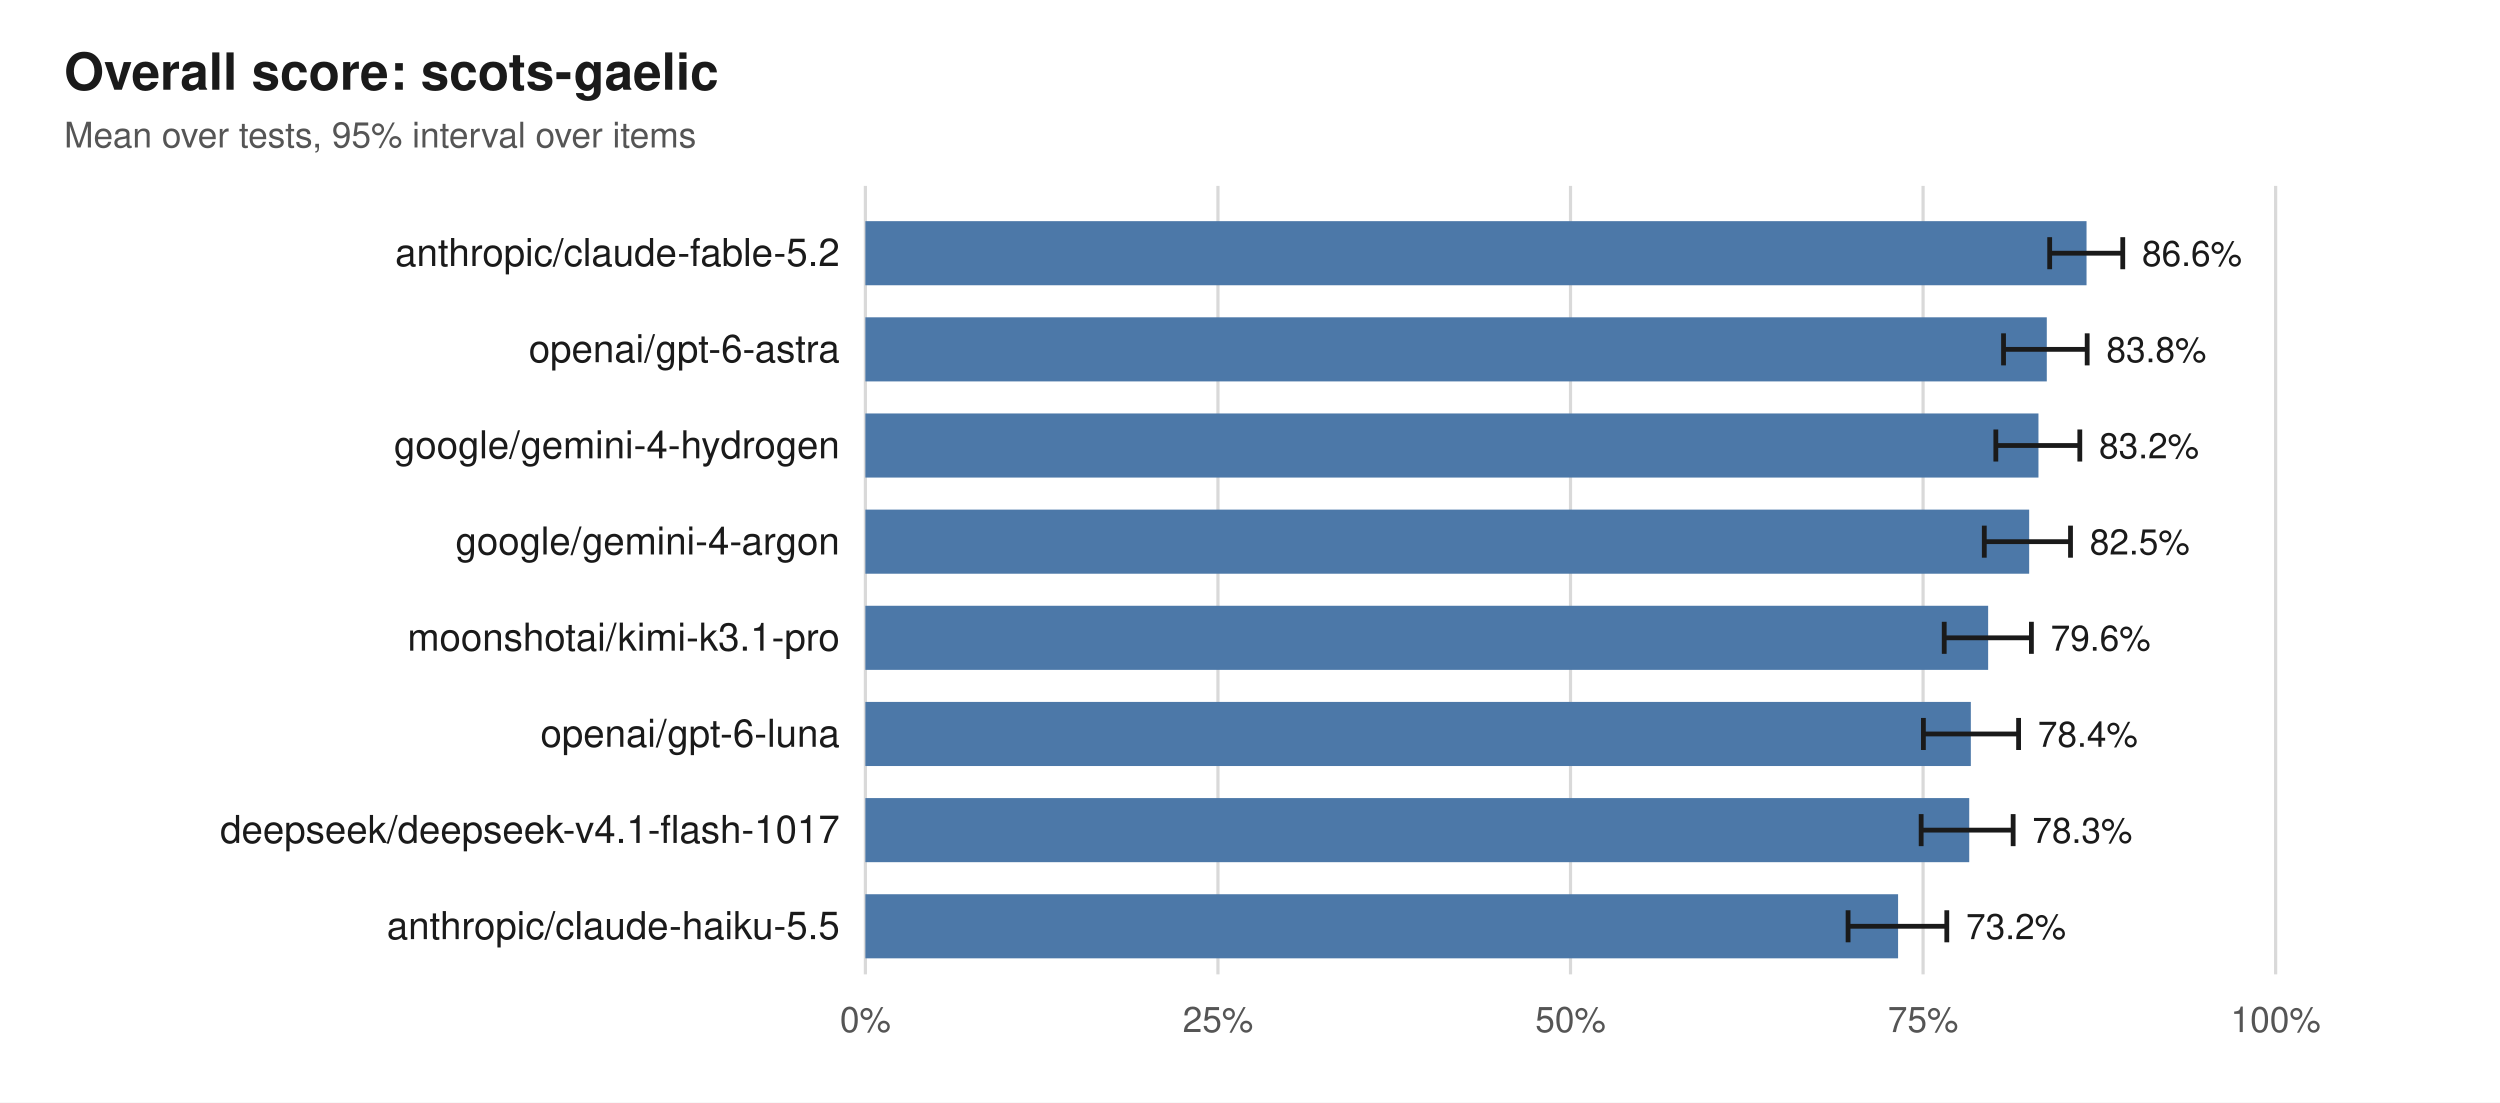
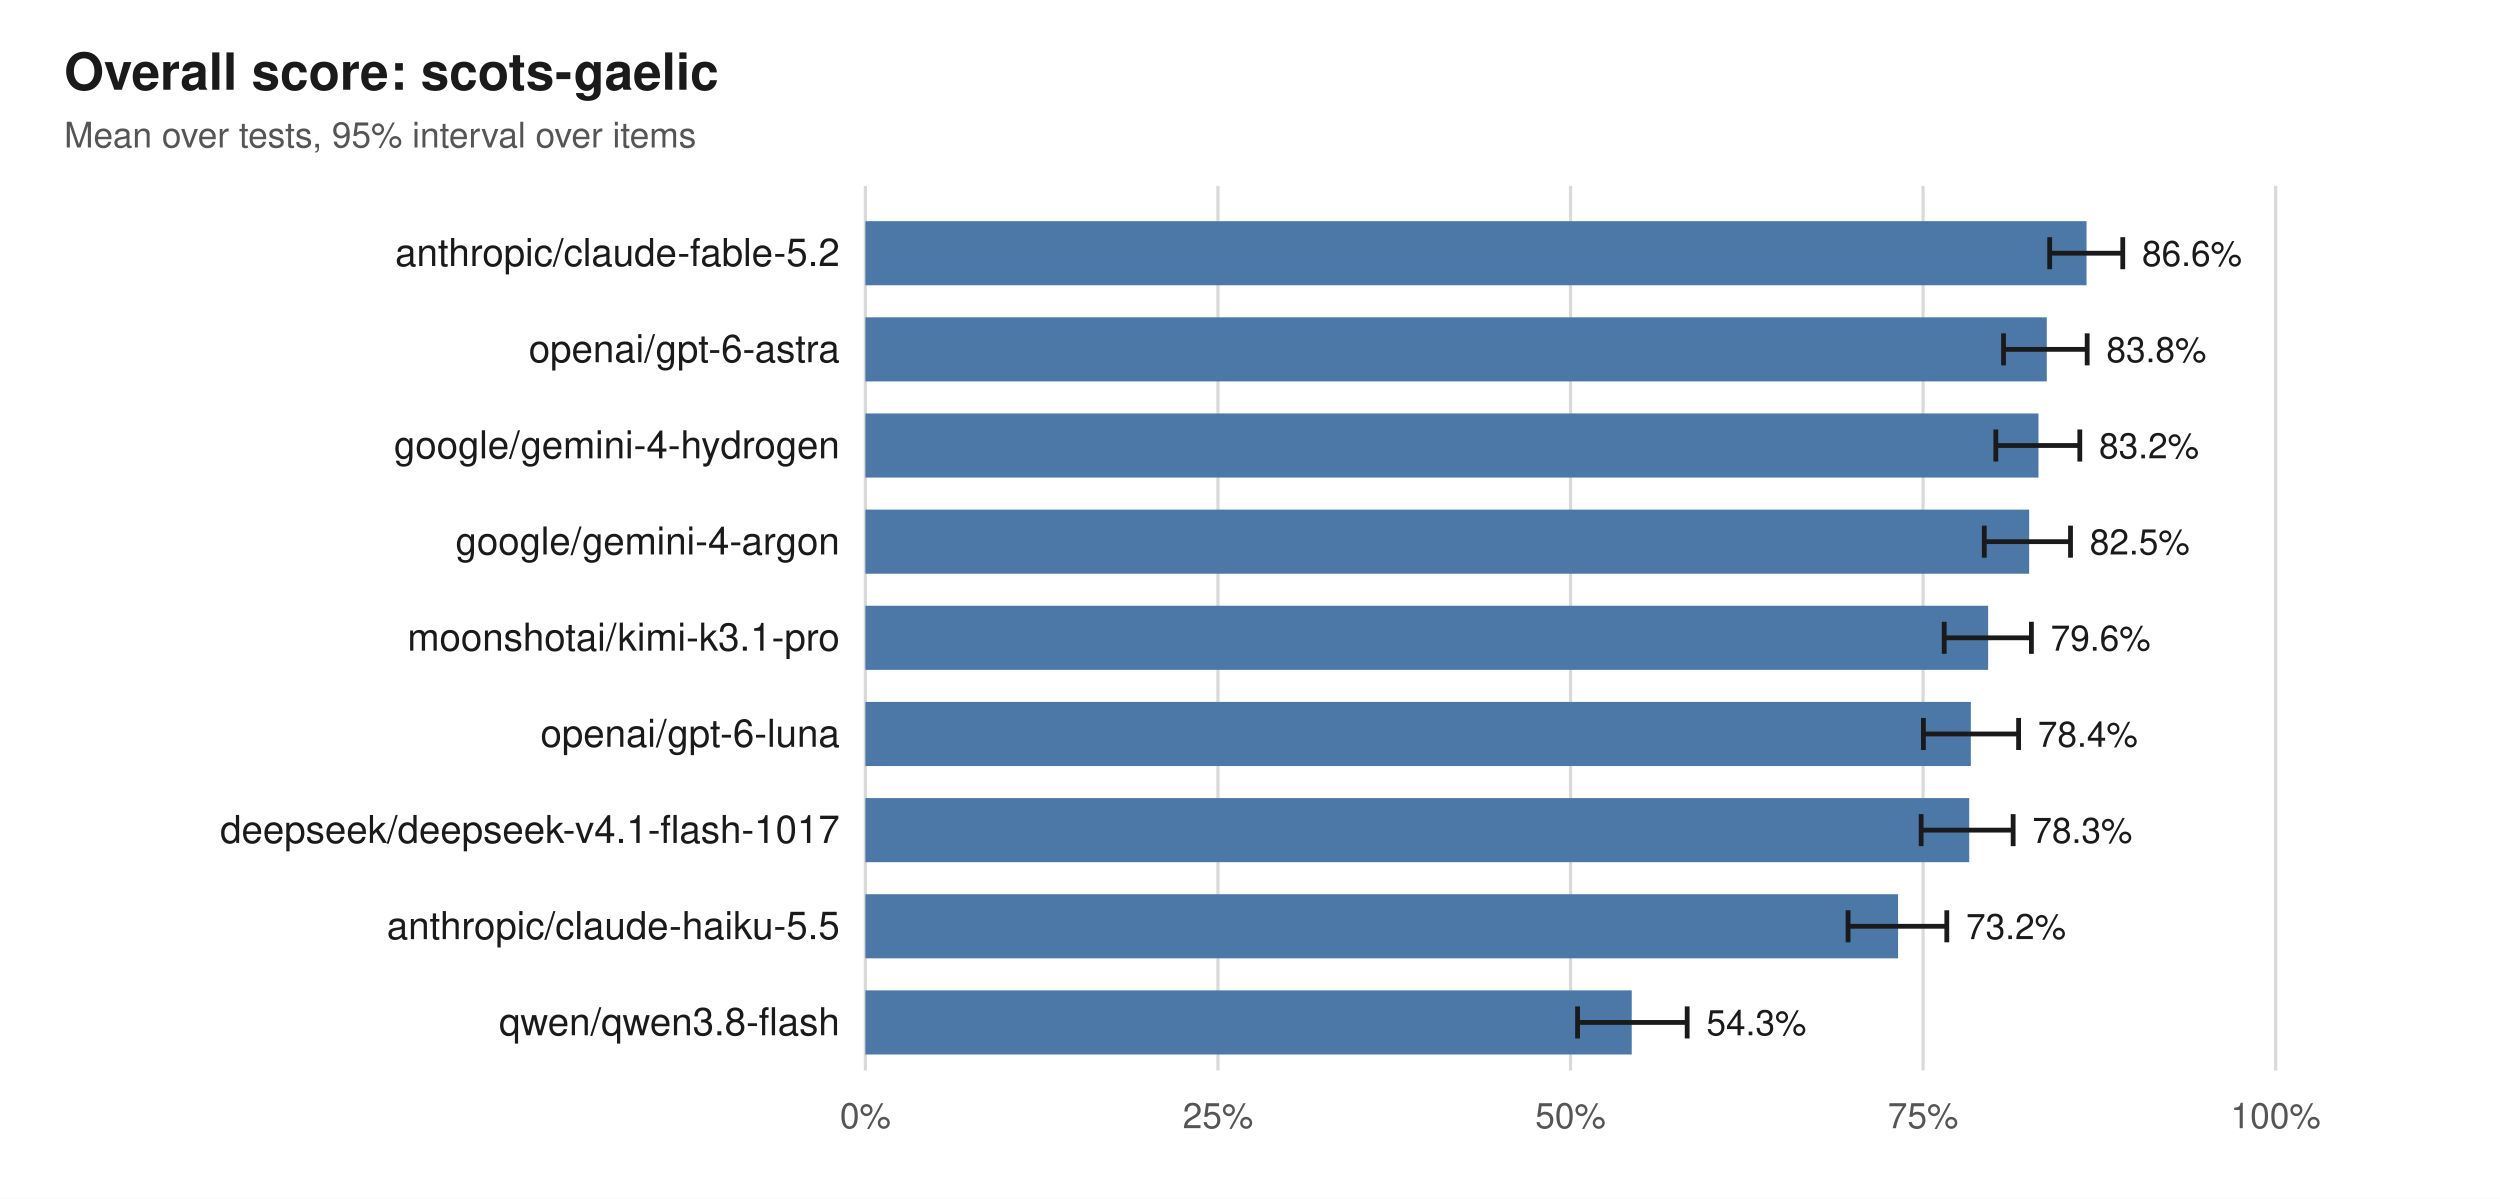
- <svg xmlns="http://www.w3.org/2000/svg" width="780" height="344" viewBox="0 0 780 344" role="img">
-   <rect x="0" y="0" width="780" height="344" fill="#ffffff" />
+ <svg xmlns="http://www.w3.org/2000/svg" width="780" height="374" viewBox="0 0 780 374" role="img">
+   <rect x="0" y="0" width="780" height="374" fill="#ffffff" />
  <text x="20.0" y="28.0" font-size="16" text-anchor="start" fill="#1a1a1a" font-weight="bold" font-family="Helvetica, Arial, sans-serif">Overall score: scots-gaelic</text>
  <text x="20.0" y="46.0" font-size="11" text-anchor="start" fill="#555555" font-weight="normal" font-family="Helvetica, Arial, sans-serif">Mean over tests, 95% interval over items</text>
-   <line x1="270.0" y1="58" x2="270.0" y2="304" stroke="#d9d9d9" stroke-width="1" />
-   <text x="270.0" y="322.0" font-size="11" text-anchor="middle" fill="#555555" font-weight="normal" font-family="Helvetica, Arial, sans-serif">0%</text>
-   <line x1="380.0" y1="58" x2="380.0" y2="304" stroke="#d9d9d9" stroke-width="1" />
-   <text x="380.0" y="322.0" font-size="11" text-anchor="middle" fill="#555555" font-weight="normal" font-family="Helvetica, Arial, sans-serif">25%</text>
-   <line x1="490.0" y1="58" x2="490.0" y2="304" stroke="#d9d9d9" stroke-width="1" />
-   <text x="490.0" y="322.0" font-size="11" text-anchor="middle" fill="#555555" font-weight="normal" font-family="Helvetica, Arial, sans-serif">50%</text>
-   <line x1="600.0" y1="58" x2="600.0" y2="304" stroke="#d9d9d9" stroke-width="1" />
-   <text x="600.0" y="322.0" font-size="11" text-anchor="middle" fill="#555555" font-weight="normal" font-family="Helvetica, Arial, sans-serif">75%</text>
-   <line x1="710.0" y1="58" x2="710.0" y2="304" stroke="#d9d9d9" stroke-width="1" />
-   <text x="710.0" y="322.0" font-size="11" text-anchor="middle" fill="#555555" font-weight="normal" font-family="Helvetica, Arial, sans-serif">100%</text>
+   <line x1="270.0" y1="58" x2="270.0" y2="334" stroke="#d9d9d9" stroke-width="1" />
+   <text x="270.0" y="352.0" font-size="11" text-anchor="middle" fill="#555555" font-weight="normal" font-family="Helvetica, Arial, sans-serif">0%</text>
+   <line x1="380.0" y1="58" x2="380.0" y2="334" stroke="#d9d9d9" stroke-width="1" />
+   <text x="380.0" y="352.0" font-size="11" text-anchor="middle" fill="#555555" font-weight="normal" font-family="Helvetica, Arial, sans-serif">25%</text>
+   <line x1="490.0" y1="58" x2="490.0" y2="334" stroke="#d9d9d9" stroke-width="1" />
+   <text x="490.0" y="352.0" font-size="11" text-anchor="middle" fill="#555555" font-weight="normal" font-family="Helvetica, Arial, sans-serif">50%</text>
+   <line x1="600.0" y1="58" x2="600.0" y2="334" stroke="#d9d9d9" stroke-width="1" />
+   <text x="600.0" y="352.0" font-size="11" text-anchor="middle" fill="#555555" font-weight="normal" font-family="Helvetica, Arial, sans-serif">75%</text>
+   <line x1="710.0" y1="58" x2="710.0" y2="334" stroke="#d9d9d9" stroke-width="1" />
+   <text x="710.0" y="352.0" font-size="11" text-anchor="middle" fill="#555555" font-weight="normal" font-family="Helvetica, Arial, sans-serif">100%</text>
  <text x="262.0" y="83.0" font-size="12" text-anchor="end" fill="#1a1a1a" font-weight="normal" font-family="Helvetica, Arial, sans-serif">anthropic/claude-fable-5.2</text>
  <rect x="270" y="69" width="381.0" height="20" fill="#4c78a8" />
  <line x1="639.5" y1="79.0" x2="662.3" y2="79.0" stroke="#1a1a1a" stroke-width="1.5" />
  <line x1="639.5" y1="74.0" x2="639.5" y2="84.0" stroke="#1a1a1a" stroke-width="1.5" />
  <line x1="662.3" y1="74.0" x2="662.3" y2="84.0" stroke="#1a1a1a" stroke-width="1.5" />
  <text x="668.3" y="83.0" font-size="11" text-anchor="start" fill="#1a1a1a" font-weight="normal" font-family="Helvetica, Arial, sans-serif">86.6%</text>
  <text x="262.0" y="113.0" font-size="12" text-anchor="end" fill="#1a1a1a" font-weight="normal" font-family="Helvetica, Arial, sans-serif">openai/gpt-6-astra</text>
  <rect x="270" y="99" width="368.6" height="20" fill="#4c78a8" />
  <line x1="625.1" y1="109.0" x2="651.2" y2="109.0" stroke="#1a1a1a" stroke-width="1.5" />
  <line x1="625.1" y1="104.0" x2="625.1" y2="114.0" stroke="#1a1a1a" stroke-width="1.5" />
  <line x1="651.2" y1="104.0" x2="651.2" y2="114.0" stroke="#1a1a1a" stroke-width="1.5" />
  <text x="657.2" y="113.0" font-size="11" text-anchor="start" fill="#1a1a1a" font-weight="normal" font-family="Helvetica, Arial, sans-serif">83.8%</text>
  <text x="262.0" y="143.0" font-size="12" text-anchor="end" fill="#1a1a1a" font-weight="normal" font-family="Helvetica, Arial, sans-serif">google/gemini-4-hydrogen</text>
  <rect x="270" y="129" width="366.0" height="20" fill="#4c78a8" />
  <line x1="622.7" y1="139.0" x2="648.9" y2="139.0" stroke="#1a1a1a" stroke-width="1.5" />
  <line x1="622.7" y1="134.0" x2="622.7" y2="144.0" stroke="#1a1a1a" stroke-width="1.5" />
  <line x1="648.9" y1="134.0" x2="648.9" y2="144.0" stroke="#1a1a1a" stroke-width="1.5" />
  <text x="654.9" y="143.0" font-size="11" text-anchor="start" fill="#1a1a1a" font-weight="normal" font-family="Helvetica, Arial, sans-serif">83.2%</text>
  <text x="262.0" y="173.0" font-size="12" text-anchor="end" fill="#1a1a1a" font-weight="normal" font-family="Helvetica, Arial, sans-serif">google/gemini-4-argon</text>
  <rect x="270" y="159" width="363.1" height="20" fill="#4c78a8" />
  <line x1="619.1" y1="169.0" x2="646.0" y2="169.0" stroke="#1a1a1a" stroke-width="1.5" />
  <line x1="619.1" y1="164.0" x2="619.1" y2="174.0" stroke="#1a1a1a" stroke-width="1.5" />
  <line x1="646.0" y1="164.0" x2="646.0" y2="174.0" stroke="#1a1a1a" stroke-width="1.5" />
  <text x="652.0" y="173.0" font-size="11" text-anchor="start" fill="#1a1a1a" font-weight="normal" font-family="Helvetica, Arial, sans-serif">82.5%</text>
  <text x="262.0" y="203.0" font-size="12" text-anchor="end" fill="#1a1a1a" font-weight="normal" font-family="Helvetica, Arial, sans-serif">moonshotai/kimi-k3.1-pro</text>
  <rect x="270" y="189" width="350.3" height="20" fill="#4c78a8" />
  <line x1="606.6" y1="199.0" x2="633.8" y2="199.0" stroke="#1a1a1a" stroke-width="1.5" />
  <line x1="606.6" y1="194.0" x2="606.6" y2="204.0" stroke="#1a1a1a" stroke-width="1.5" />
  <line x1="633.8" y1="194.0" x2="633.8" y2="204.0" stroke="#1a1a1a" stroke-width="1.5" />
  <text x="639.8" y="203.0" font-size="11" text-anchor="start" fill="#1a1a1a" font-weight="normal" font-family="Helvetica, Arial, sans-serif">79.6%</text>
  <text x="262.0" y="233.0" font-size="12" text-anchor="end" fill="#1a1a1a" font-weight="normal" font-family="Helvetica, Arial, sans-serif">openai/gpt-6-luna</text>
  <rect x="270" y="219" width="344.9" height="20" fill="#4c78a8" />
  <line x1="600.1" y1="229.0" x2="629.8" y2="229.0" stroke="#1a1a1a" stroke-width="1.5" />
  <line x1="600.1" y1="224.0" x2="600.1" y2="234.0" stroke="#1a1a1a" stroke-width="1.5" />
  <line x1="629.8" y1="224.0" x2="629.8" y2="234.0" stroke="#1a1a1a" stroke-width="1.5" />
  <text x="635.8" y="233.0" font-size="11" text-anchor="start" fill="#1a1a1a" font-weight="normal" font-family="Helvetica, Arial, sans-serif">78.4%</text>
  <text x="262.0" y="263.0" font-size="12" text-anchor="end" fill="#1a1a1a" font-weight="normal" font-family="Helvetica, Arial, sans-serif">deepseek/deepseek-v4.1-flash-1017</text>
  <rect x="270" y="249" width="344.4" height="20" fill="#4c78a8" />
  <line x1="599.4" y1="259.0" x2="628.1" y2="259.0" stroke="#1a1a1a" stroke-width="1.5" />
  <line x1="599.4" y1="254.0" x2="599.4" y2="264.0" stroke="#1a1a1a" stroke-width="1.5" />
  <line x1="628.1" y1="254.0" x2="628.1" y2="264.0" stroke="#1a1a1a" stroke-width="1.5" />
  <text x="634.1" y="263.0" font-size="11" text-anchor="start" fill="#1a1a1a" font-weight="normal" font-family="Helvetica, Arial, sans-serif">78.3%</text>
  <text x="262.0" y="293.0" font-size="12" text-anchor="end" fill="#1a1a1a" font-weight="normal" font-family="Helvetica, Arial, sans-serif">anthropic/claude-haiku-5.5</text>
  <rect x="270" y="279" width="322.2" height="20" fill="#4c78a8" />
  <line x1="576.6" y1="289.0" x2="607.4" y2="289.0" stroke="#1a1a1a" stroke-width="1.5" />
  <line x1="576.6" y1="284.0" x2="576.6" y2="294.0" stroke="#1a1a1a" stroke-width="1.5" />
  <line x1="607.4" y1="284.0" x2="607.4" y2="294.0" stroke="#1a1a1a" stroke-width="1.5" />
  <text x="613.4" y="293.0" font-size="11" text-anchor="start" fill="#1a1a1a" font-weight="normal" font-family="Helvetica, Arial, sans-serif">73.2%</text>
+   <text x="262.0" y="323.0" font-size="12" text-anchor="end" fill="#1a1a1a" font-weight="normal" font-family="Helvetica, Arial, sans-serif">qwen/qwen3.8-flash</text>
+   <rect x="270" y="309" width="239.1" height="20" fill="#4c78a8" />
+   <line x1="492.2" y1="319.0" x2="526.4" y2="319.0" stroke="#1a1a1a" stroke-width="1.5" />
+   <line x1="492.2" y1="314.0" x2="492.2" y2="324.0" stroke="#1a1a1a" stroke-width="1.5" />
+   <line x1="526.4" y1="314.0" x2="526.4" y2="324.0" stroke="#1a1a1a" stroke-width="1.5" />
+   <text x="532.4" y="323.0" font-size="11" text-anchor="start" fill="#1a1a1a" font-weight="normal" font-family="Helvetica, Arial, sans-serif">54.3%</text>
</svg>
